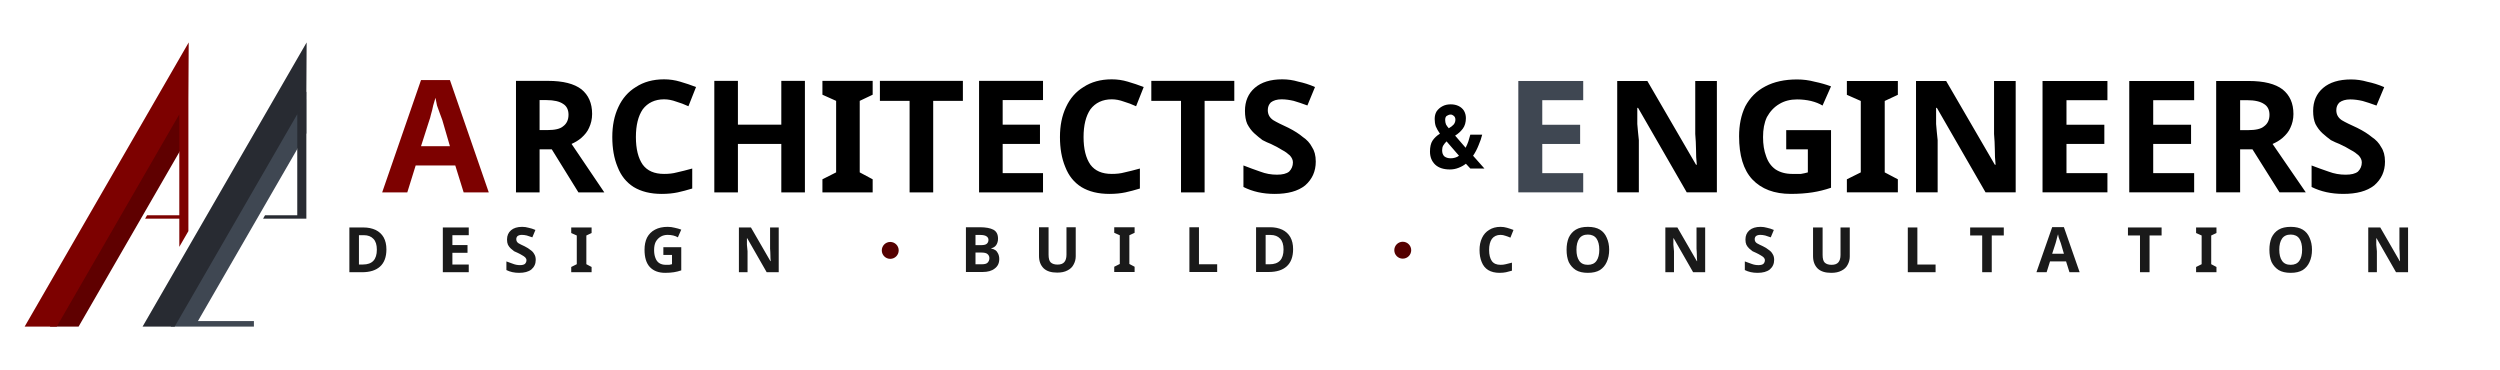
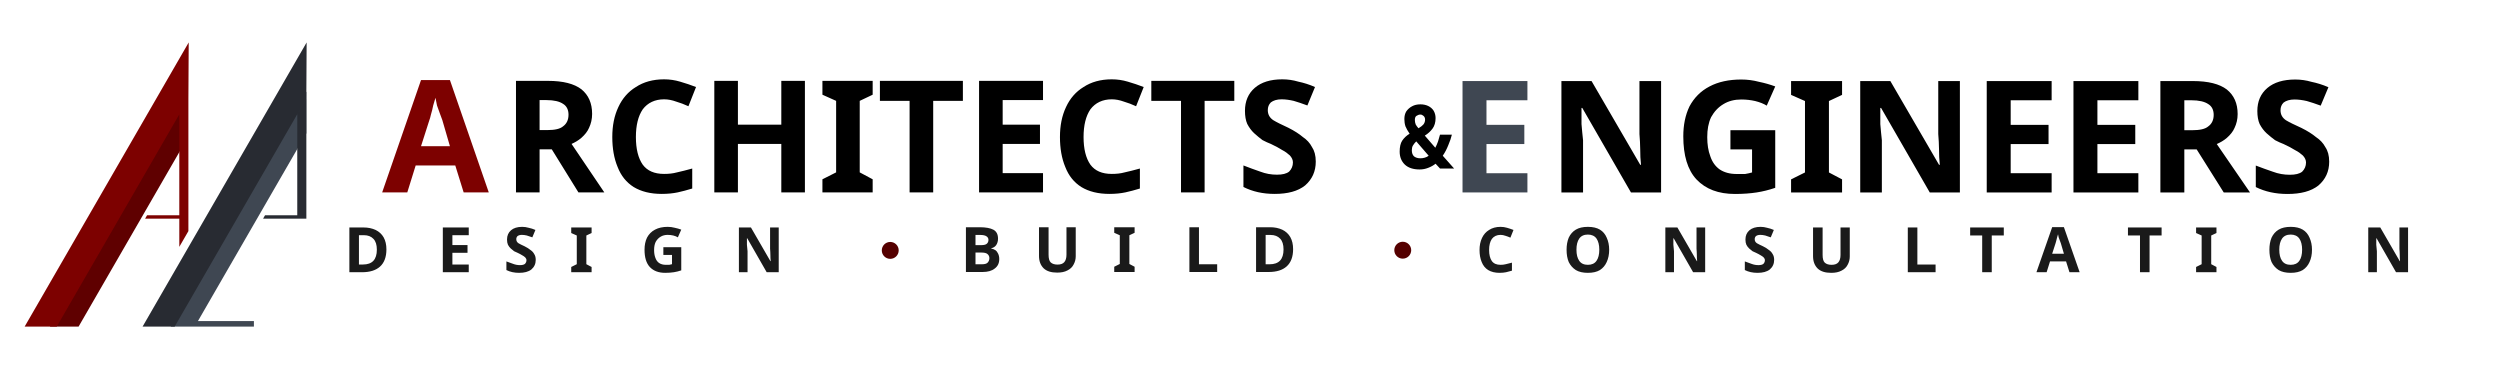
<svg xmlns="http://www.w3.org/2000/svg" width="210mm" height="31mm" viewBox="0 0 210 31" version="1.1" id="svg1" xml:space="preserve">
  <defs id="defs1" />
  <g id="g12" transform="matrix(1.659358,0,0,1.659357,-131.3307,-62.18175)">
    <g id="g1" transform="matrix(0.04677917,0,0,0.04677917,72.11738,35.11957)" style="display:inline">
      <g id="layer1-8" style="display:inline" transform="translate(104.4531,25.97731)">
        <g id="g5" transform="matrix(1.250638,0,0,1.250638,-62.65939,-62.65939)">
          <path style="fill:#5f0000;fill-opacity:1;stroke-width:0.265" d="m 129.901,352.175 h 24.799 l 87.763,-152.01 v -43.38 z" id="path5" />
          <path id="path3" style="display:inline;fill:#7d0100;fill-opacity:1;stroke-width:0.265" d="M 250,106.282 108.034,352.175 h 27.771 L 241.853,168.495 v 87.339 h -27.889 l -1.694,2.934 h 29.592 v 24.396 l 7.864,-13.62 V 154.86 Z" />
        </g>
        <g id="g8" transform="matrix(1.250638,0,0,1.250638,-62.65939,-62.65939)">
          <path id="path8" style="display:inline;fill:#3f4752;fill-opacity:1;stroke-width:0.346" d="M 351.8,148.841 234.421,352.175 h 3.425 17.369 51.2 v -4.801 h -48.428 l 93.813,-162.489 z" />
          <path id="path4-5" style="display:inline;fill:#282b32;fill-opacity:1;stroke-width:0.265" d="M 352.041,106.282 210.075,352.175 h 27.771 L 351.766,154.86 Z m -0.241,48.578 -7.872,13.607 v 87.366 h -27.889 l -1.694,2.934 h 25.606 3.986 7.864 z" />
        </g>
      </g>
    </g>
    <g id="g2" transform="matrix(0.993938,0,0,0.9311547,23.42179,4.805425)" style="display:inline">
      <g id="g9" transform="matrix(2.481616,0,0,2.675547,-149.3197,-72.18268)">
        <text xml:space="preserve" style="font-style:normal;font-variant:normal;font-weight:bold;font-stretch:normal;font-size:3.175px;font-family:Montserrat;-inkscape-font-specification:'Montserrat Bold';text-align:start;letter-spacing:-0.024px;writing-mode:lr-tb;direction:ltr;text-anchor:start;white-space:pre;inline-size:0;fill:#7d0100;fill-opacity:1;stroke-width:0.265" x="90.606" y="44" id="text5">
          <tspan id="tspan5" style="font-style:normal;font-variant:normal;font-weight:bold;font-stretch:normal;font-family:Montserrat;-inkscape-font-specification:'Montserrat Bold';fill:#7d0100;fill-opacity:1;stroke-width:0.265" x="90.606" y="44">A</tspan>
        </text>
        <text xml:space="preserve" style="font-size:3.175px;text-align:start;letter-spacing:-0.024px;writing-mode:lr-tb;direction:ltr;text-anchor:start;fill:#7d0100;fill-opacity:1;stroke-width:0.265" x="93.071" y="44" id="text6">
          <tspan id="tspan6" style="font-style:normal;font-variant:normal;font-weight:bold;font-stretch:normal;font-family:Montserrat;-inkscape-font-specification:'Montserrat Bold';fill:#000000;stroke-width:0.265" x="93.071" y="44">RCHITECTS</tspan>
        </text>
      </g>
-       <text xml:space="preserve" style="font-size:4.327px;text-align:start;letter-spacing:-0.032px;writing-mode:lr-tb;direction:ltr;text-anchor:start;fill:#000000;fill-opacity:1;stroke-width:0.361" x="142.984" y="39.835" id="text7" transform="scale(0.9003709,1.110653)">
-         <tspan id="tspan7" style="font-style:normal;font-variant:normal;font-weight:bold;font-stretch:normal;font-family:Montserrat;-inkscape-font-specification:'Montserrat Bold';stroke-width:0.361" x="142.984" y="39.835">&amp;</tspan>
+       <text xml:space="preserve" style="font-size:4.327px;text-align:start;letter-spacing:-0.032px;writing-mode:lr-tb;direction:ltr;text-anchor:start;fill:#000000;fill-opacity:1;stroke-width:0.361" x="141.269" y="39.836" id="text7" transform="scale(0.9003709,1.110653)">
+         <tspan id="tspan7" style="font-style:normal;font-variant:normal;font-weight:bold;font-stretch:normal;font-family:Montserrat;-inkscape-font-specification:'Montserrat Bold';stroke-width:0.361" x="141.269" y="39.836">&amp;</tspan>
      </text>
-       <g id="g10" transform="matrix(2.518352,0,0,2.672523,-92.14738,-112.587)">
+       <g id="g10" transform="matrix(2.518352,0,0,2.672523,-94.98905,-112.5829)">
        <text xml:space="preserve" style="font-size:3.175px;text-align:start;letter-spacing:-0.024px;writing-mode:lr-tb;direction:ltr;text-anchor:start;fill:#3f4752;fill-opacity:1;stroke-width:0.265" x="89.278" y="59.167" id="text8">
          <tspan id="tspan8" style="font-style:normal;font-variant:normal;font-weight:bold;font-stretch:normal;font-family:Montserrat;-inkscape-font-specification:'Montserrat Bold';fill:#3f4752;fill-opacity:1;stroke-width:0.265" x="89.278" y="59.167">E</tspan>
        </text>
        <text xml:space="preserve" style="font-size:3.175px;text-align:start;letter-spacing:-0.024px;writing-mode:lr-tb;direction:ltr;text-anchor:start;fill:#3f4752;fill-opacity:1;stroke-width:0.265" x="91.279" y="59.166" id="text9">
          <tspan id="tspan9" style="font-style:normal;font-variant:normal;font-weight:bold;font-stretch:normal;font-family:Montserrat;-inkscape-font-specification:'Montserrat Bold';fill:#000000;stroke-width:0.265" x="91.279" y="59.166">NGINEERS</tspan>
        </text>
      </g>
    </g>
    <g id="g11" transform="translate(0.4175163)">
      <text xml:space="preserve" style="font-style:normal;font-variant:normal;font-weight:bold;font-stretch:normal;font-size:3.175px;font-family:Montserrat;-inkscape-font-specification:'Montserrat Bold';text-align:start;letter-spacing:-0.024px;writing-mode:lr-tb;direction:ltr;text-anchor:start;fill:#1a1a1a;stroke-width:0.265" x="96.133" y="51.251" id="text4">
        <tspan id="tspan4" style="font-weight:bold;fill:#1a1a1a;stroke-width:0.265" x="96.133" y="51.251">D   E  S  I   G   N</tspan>
      </text>
      <text xml:space="preserve" style="font-style:normal;font-variant:normal;font-weight:bold;font-stretch:normal;font-size:3.175px;font-family:Montserrat;-inkscape-font-specification:'Montserrat Bold';text-align:start;letter-spacing:-0.024px;writing-mode:lr-tb;direction:ltr;text-anchor:start;fill:#1a1a1a;stroke-width:0.265" x="127.342" y="51.241" id="text10">
        <tspan id="tspan10" style="font-weight:bold;stroke-width:0.265" x="127.342" y="51.241">B  U  I   L  D</tspan>
      </text>
      <text xml:space="preserve" style="font-style:normal;font-variant:normal;font-weight:bold;font-stretch:normal;font-size:3.175px;font-family:Montserrat;-inkscape-font-specification:'Montserrat Bold';text-align:start;letter-spacing:-0.024px;writing-mode:lr-tb;direction:ltr;text-anchor:start;fill:#1a1a1a;stroke-width:0.265" x="153.437" y="51.251" id="text11">
        <tspan id="tspan11" style="font-weight:bold;stroke-width:0.265" x="153.437" y="51.251">C   O   N  S  U   L  T  A   T  I   O   N</tspan>
      </text>
      <circle style="fill:#550000;stroke-width:0.083" id="path11" cx="123.794" cy="50.149" r="0.428" />
      <circle style="fill:#550000;stroke-width:0.083" id="path11-5" cx="149.738" cy="50.139" r="0.428" />
    </g>
  </g>
</svg>
